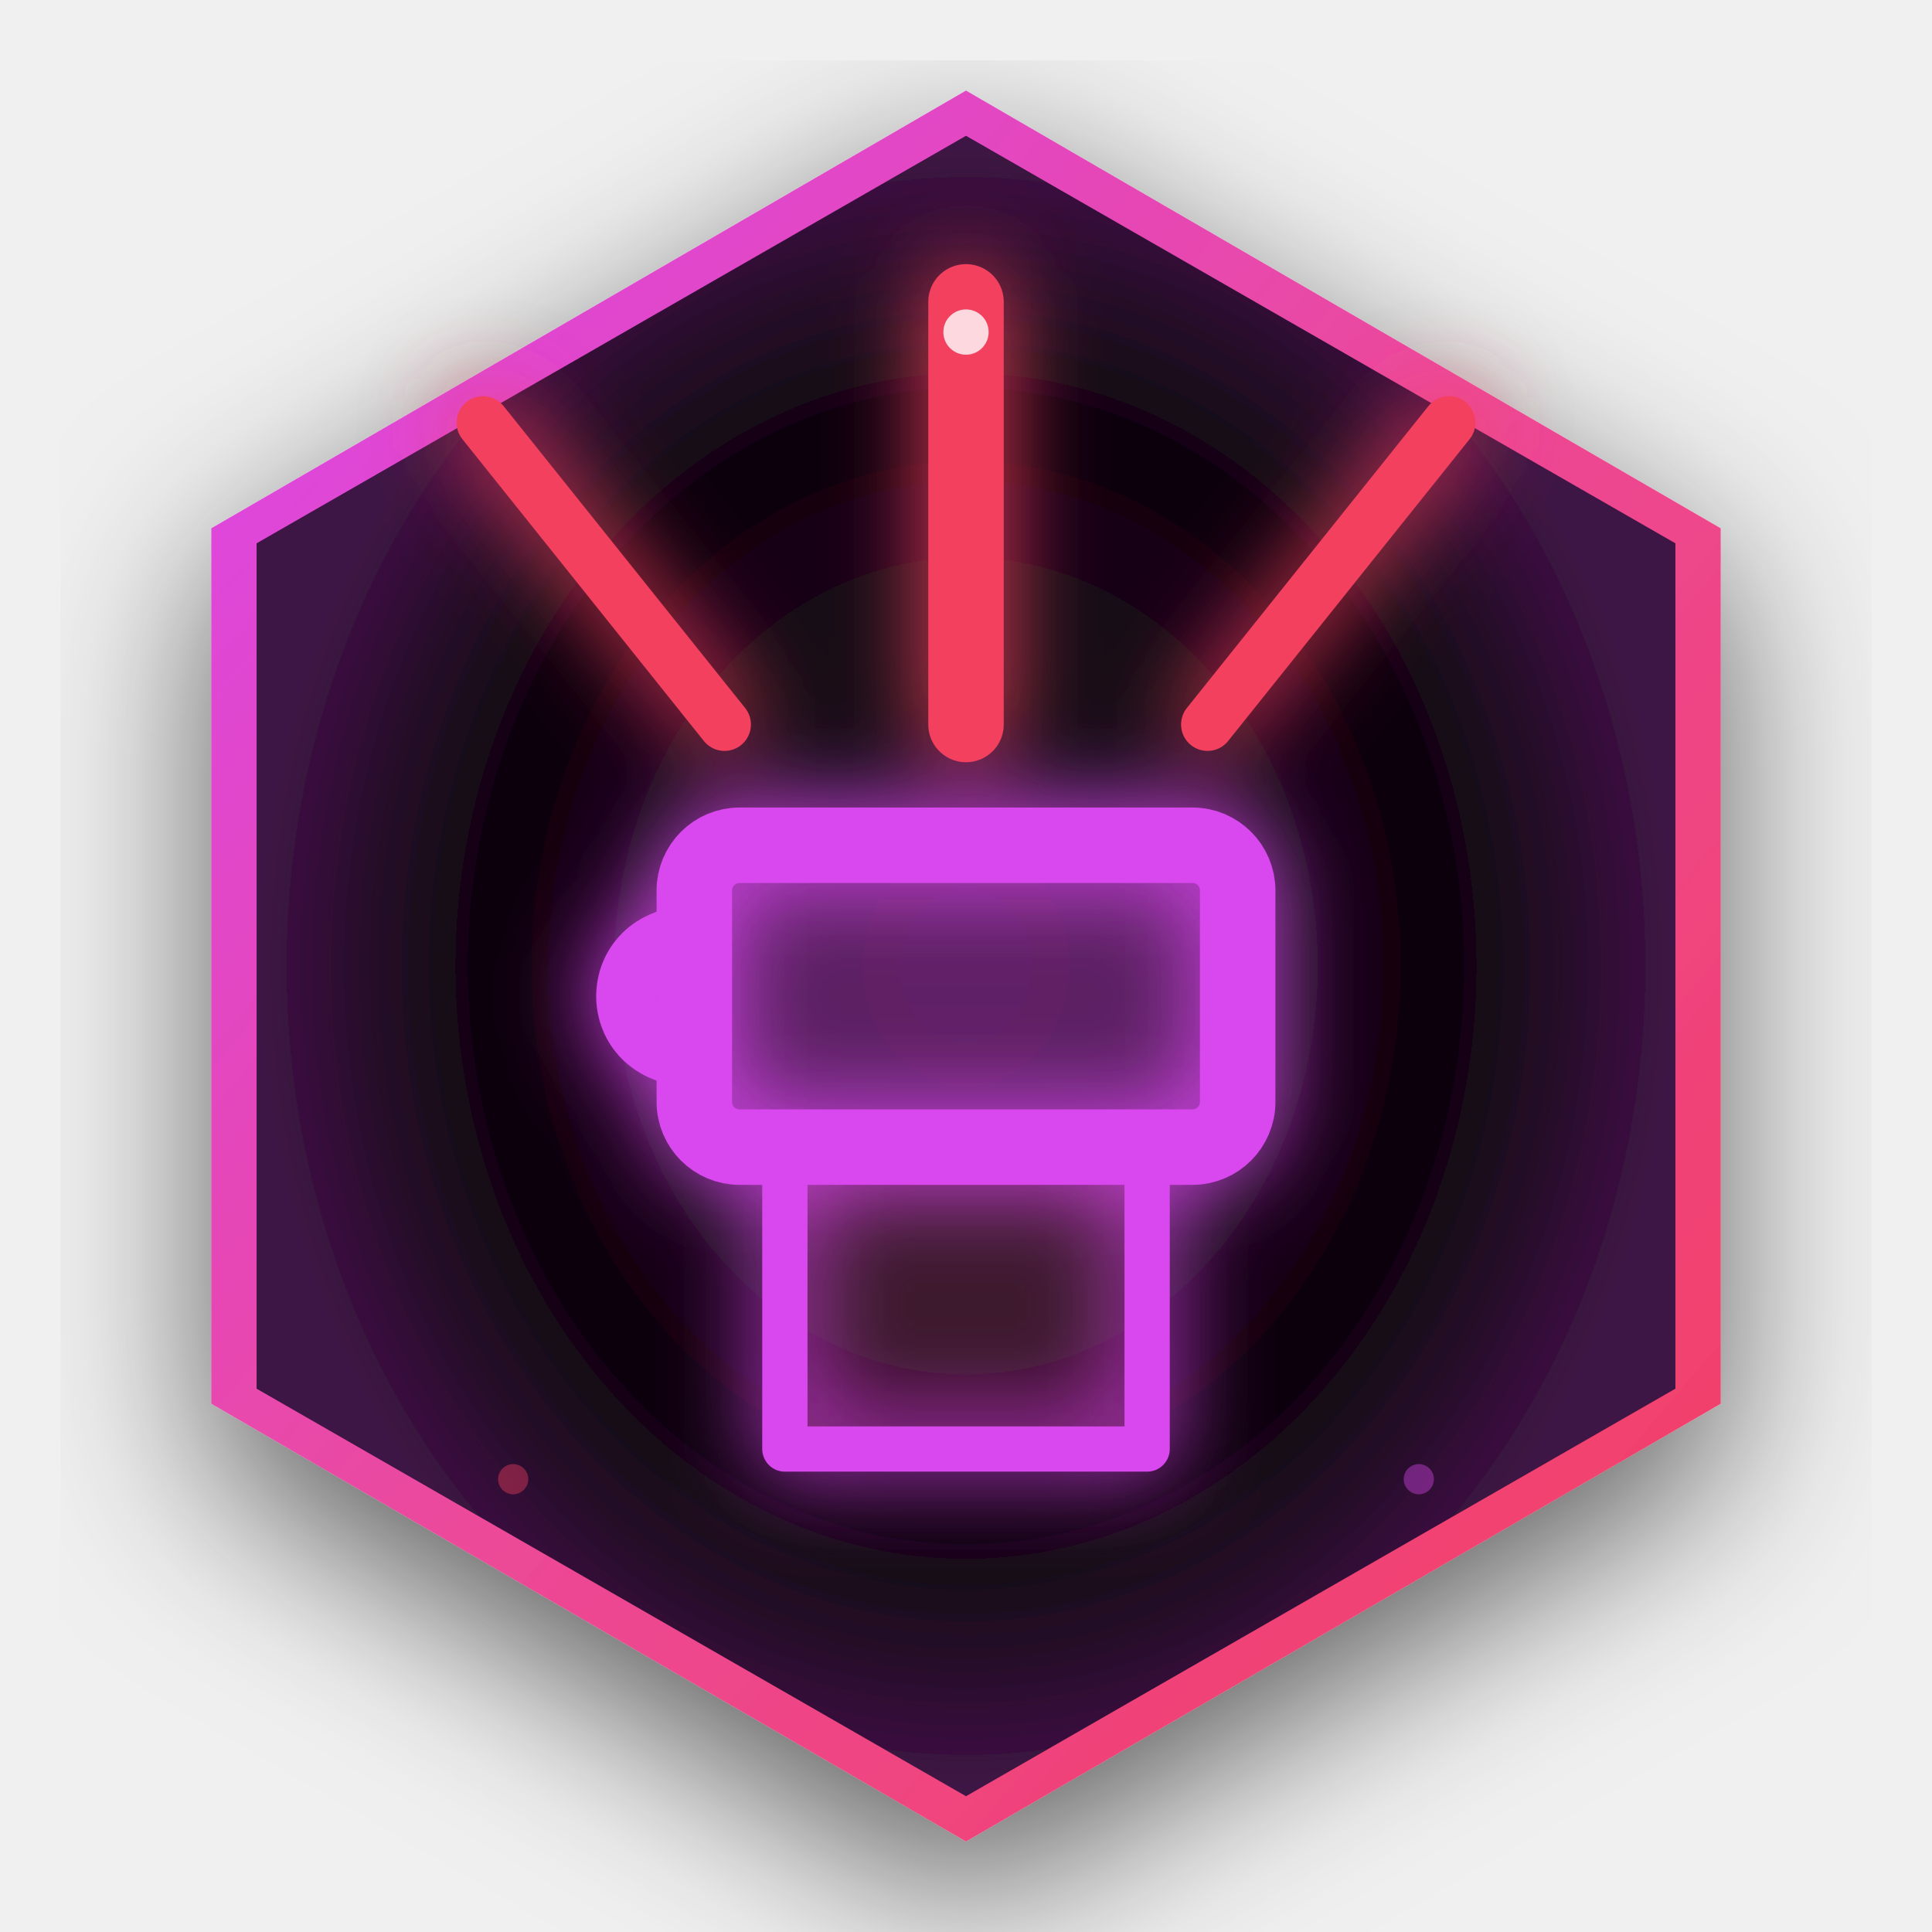
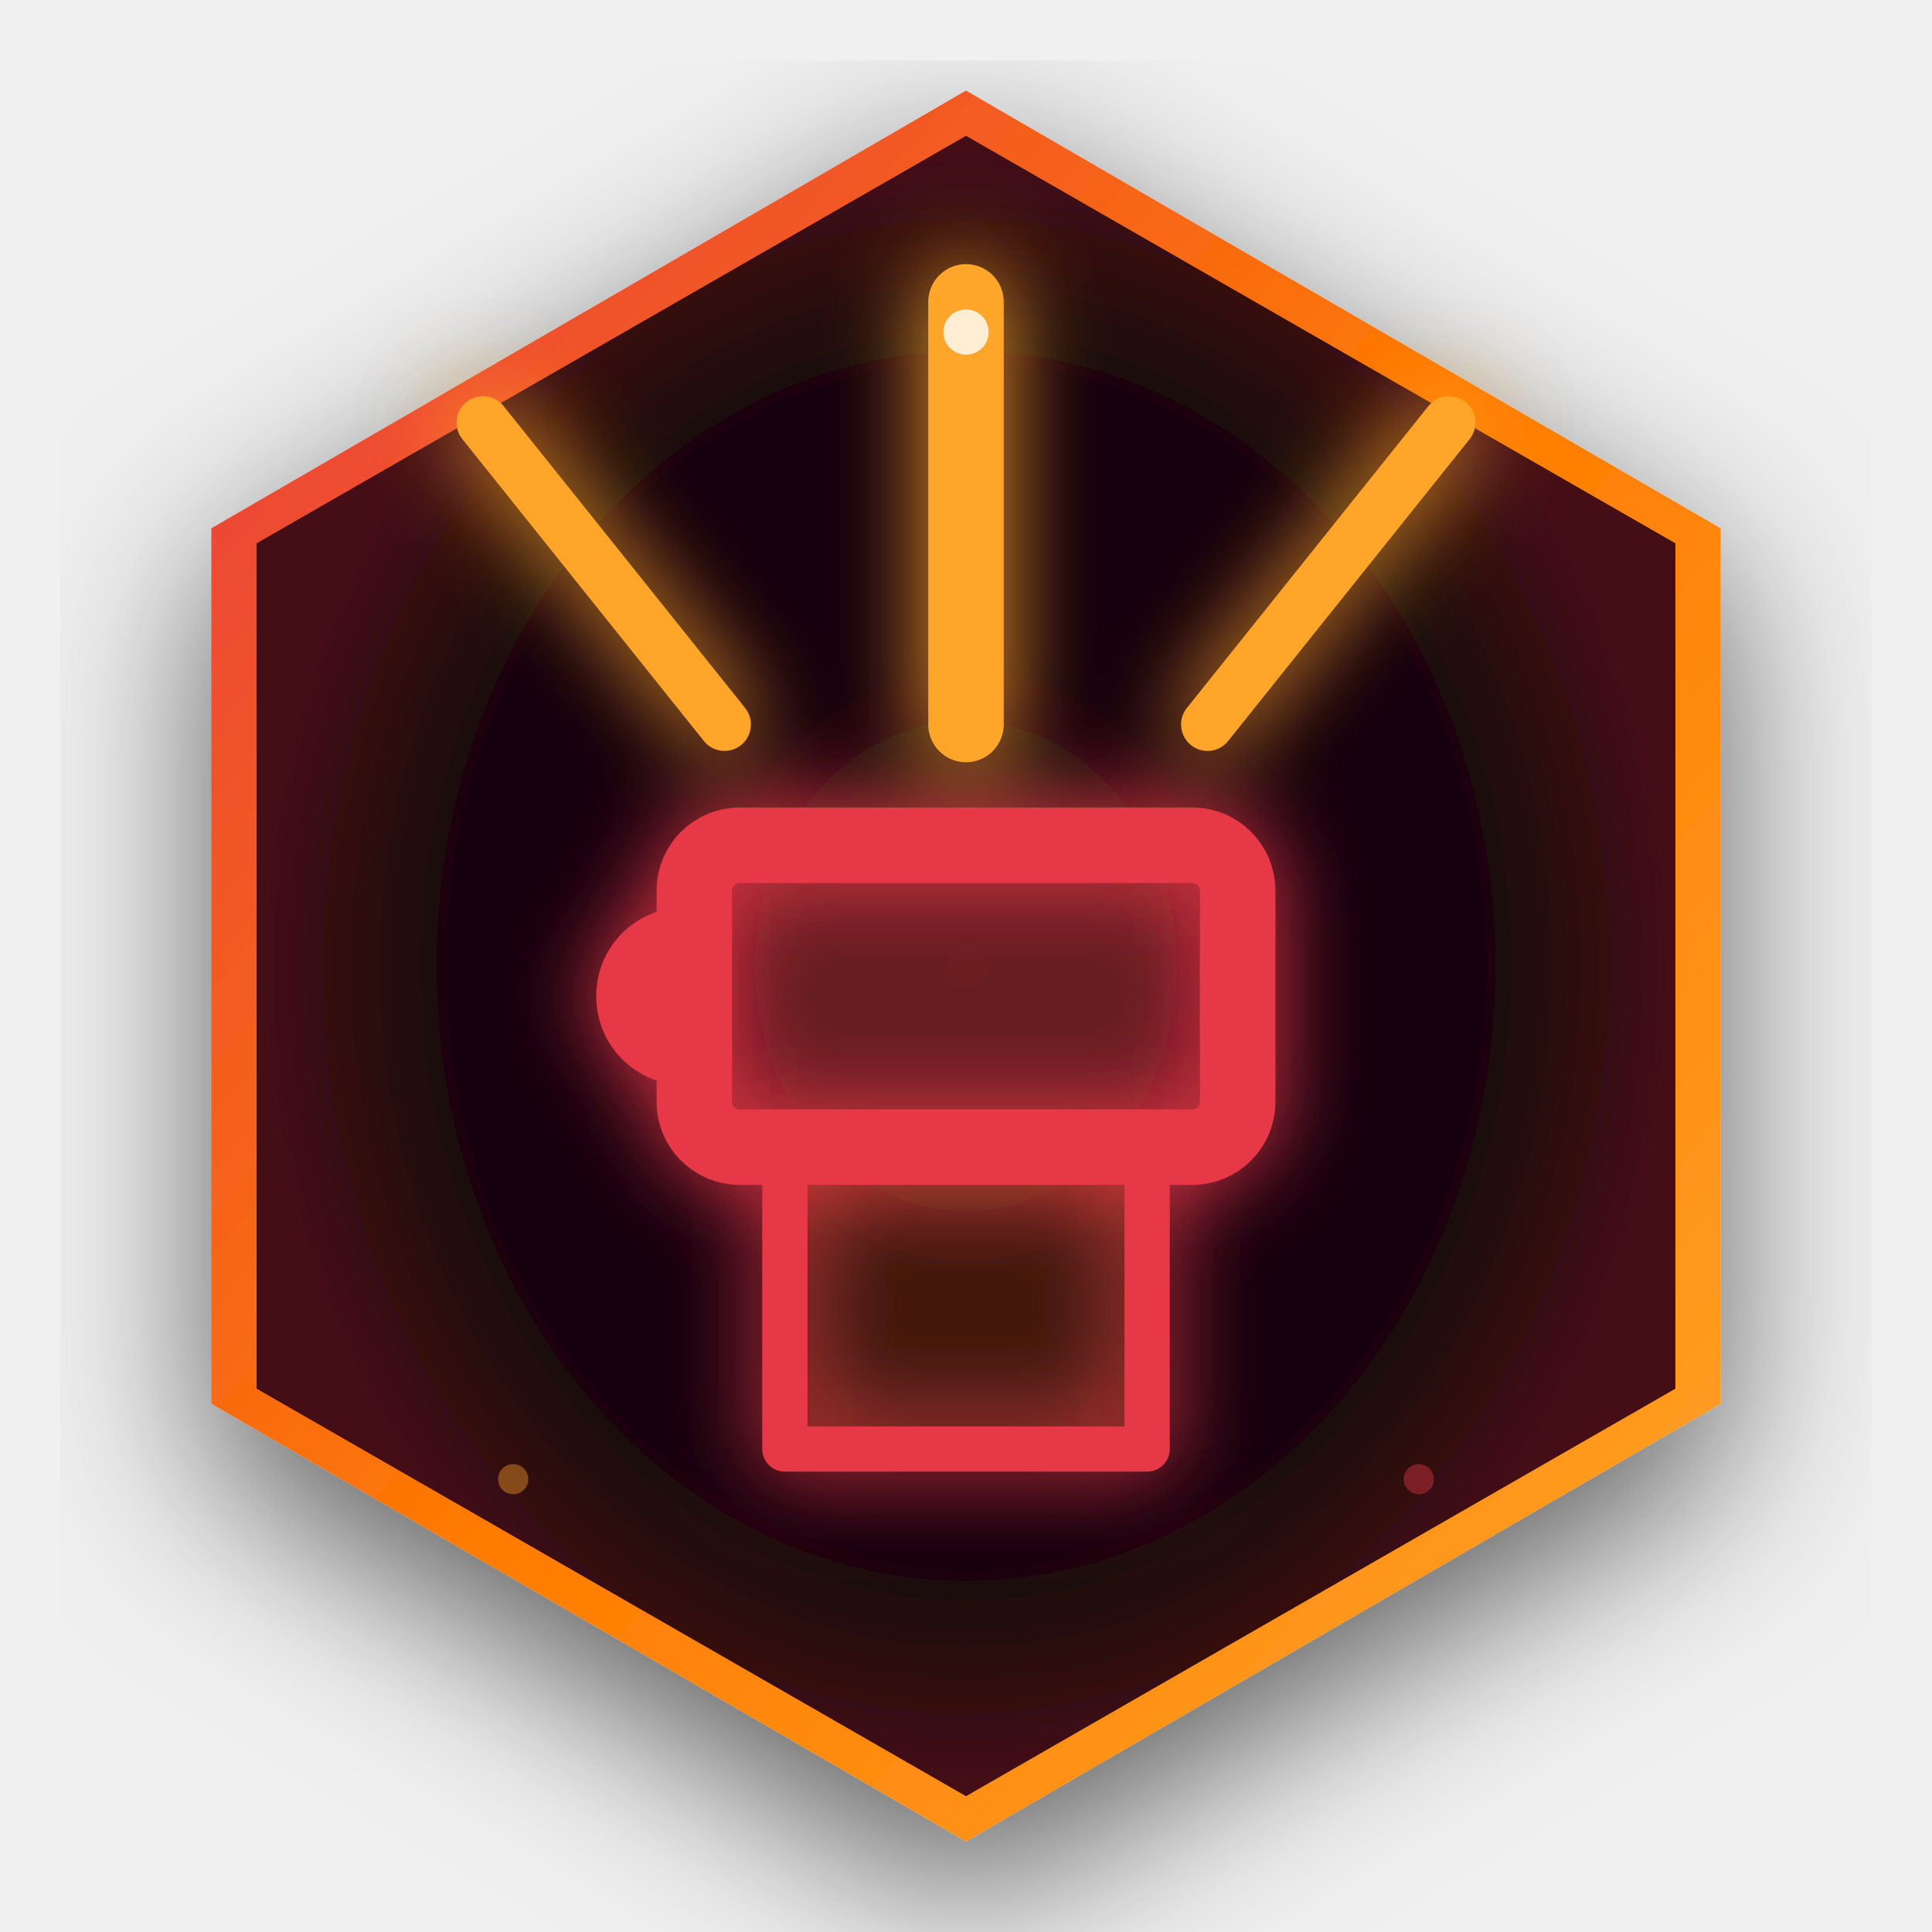
<svg xmlns="http://www.w3.org/2000/svg" viewBox="0 0 128 128" width="128" height="128">
  <defs>
    <radialGradient id="bgGrad" cx="50%" cy="50%" r="50%">
-       <stop offset="0%" stop-color="#1c0a1b" />
-       <stop offset="100%" stop-color="#0b030b" />
+       <stop offset="0%" stop-color="#20080c" />
+       <stop offset="100%" stop-color="#0e0305" />
    </radialGradient>
    <linearGradient id="borderGrad" x1="0%" y1="0%" x2="100%" y2="100%">
-       <stop offset="0%" stop-color="#d946ef" />
-       <stop offset="50%" stop-color="#ec4899" />
-       <stop offset="100%" stop-color="#f43f5e" />
+       <stop offset="0%" stop-color="#E63946" />
+       <stop offset="50%" stop-color="#FF7B00" />
+       <stop offset="100%" stop-color="#FFA62B" />
    </linearGradient>
    <radialGradient id="innerGlow" cx="50%" cy="50%" r="50%">
-       <stop offset="70%" stop-color="#d946ef" stop-opacity="0" />
-       <stop offset="100%" stop-color="#d946ef" stop-opacity="0.25" />
+       <stop offset="70%" stop-color="#E63946" stop-opacity="0" />
+       <stop offset="100%" stop-color="#E63946" stop-opacity="0.25" />
    </radialGradient>
    <filter id="glow" x="-20%" y="-20%" width="140%" height="140%">
      <feGaussianBlur stdDeviation="3" result="blur" />
      <feMerge>
        <feMergeNode in="blur" />
        <feMergeNode in="SourceGraphic" />
      </feMerge>
    </filter>
    <filter id="shadow" x="-10%" y="-10%" width="120%" height="120%">
      <feDropShadow dx="0" dy="4" stdDeviation="6" flood-color="#000000" flood-opacity="0.6" />
    </filter>
  </defs>
  <g filter="url(#shadow)">
    <polygon points="64,6 114,35 114,93 64,122 14,93 14,35" fill="url(#borderGrad)" />
    <polygon points="64,9 111,36 111,92 64,119 17,92 17,36" fill="url(#bgGrad)" />
    <polygon points="64,9 111,36 111,92 64,119 17,92 17,36" fill="url(#innerGlow)" />
  </g>
  <g filter="url(#glow)">
-     <g stroke="#d946ef" stroke-width="4" fill="none" stroke-linecap="round" stroke-linejoin="round">
-       <path d="M52,96 L52,76 L76,76 L76,96 Z" fill="#ec4899" fill-opacity="0.1" stroke-width="3" />
-       <rect x="46" y="56" width="36" height="20" rx="3" fill="#d946ef" fill-opacity="0.2" stroke-width="5" />
+     <g stroke="#E63946" stroke-width="4" fill="none" stroke-linecap="round" stroke-linejoin="round">
+       <path d="M52,96 L52,76 L76,76 L76,96 Z" fill="#FF7B00" fill-opacity="0.1" stroke-width="3" />
+       <rect x="46" y="56" width="36" height="20" rx="3" fill="#E63946" fill-opacity="0.2" stroke-width="5" />
      <path d="M46,62 C40,62 40,70 46,70" stroke-width="4" />
-       <path d="M64,48 L64,20" stroke="#f43f5e" stroke-width="5" />
-       <path d="M48,48 L32,28" stroke="#f43f5e" stroke-width="3.5" />
-       <path d="M80,48 L96,28" stroke="#f43f5e" stroke-width="3.5" />
+       <path d="M64,48 L64,20" stroke="#FFA62B" stroke-width="5" />
+       <path d="M48,48 L32,28" stroke="#FFA62B" stroke-width="3.5" />
+       <path d="M80,48 L96,28" stroke="#FFA62B" stroke-width="3.5" />
    </g>
  </g>
  <circle cx="64" cy="22" r="1.5" fill="#fff" opacity="0.8" />
-   <circle cx="34" cy="98" r="1" fill="#f43f5e" opacity="0.4" />
-   <circle cx="94" cy="98" r="1" fill="#d946ef" opacity="0.4" />
+   <circle cx="34" cy="98" r="1" fill="#FFA62B" opacity="0.4" />
+   <circle cx="94" cy="98" r="1" fill="#E63946" opacity="0.4" />
</svg>
